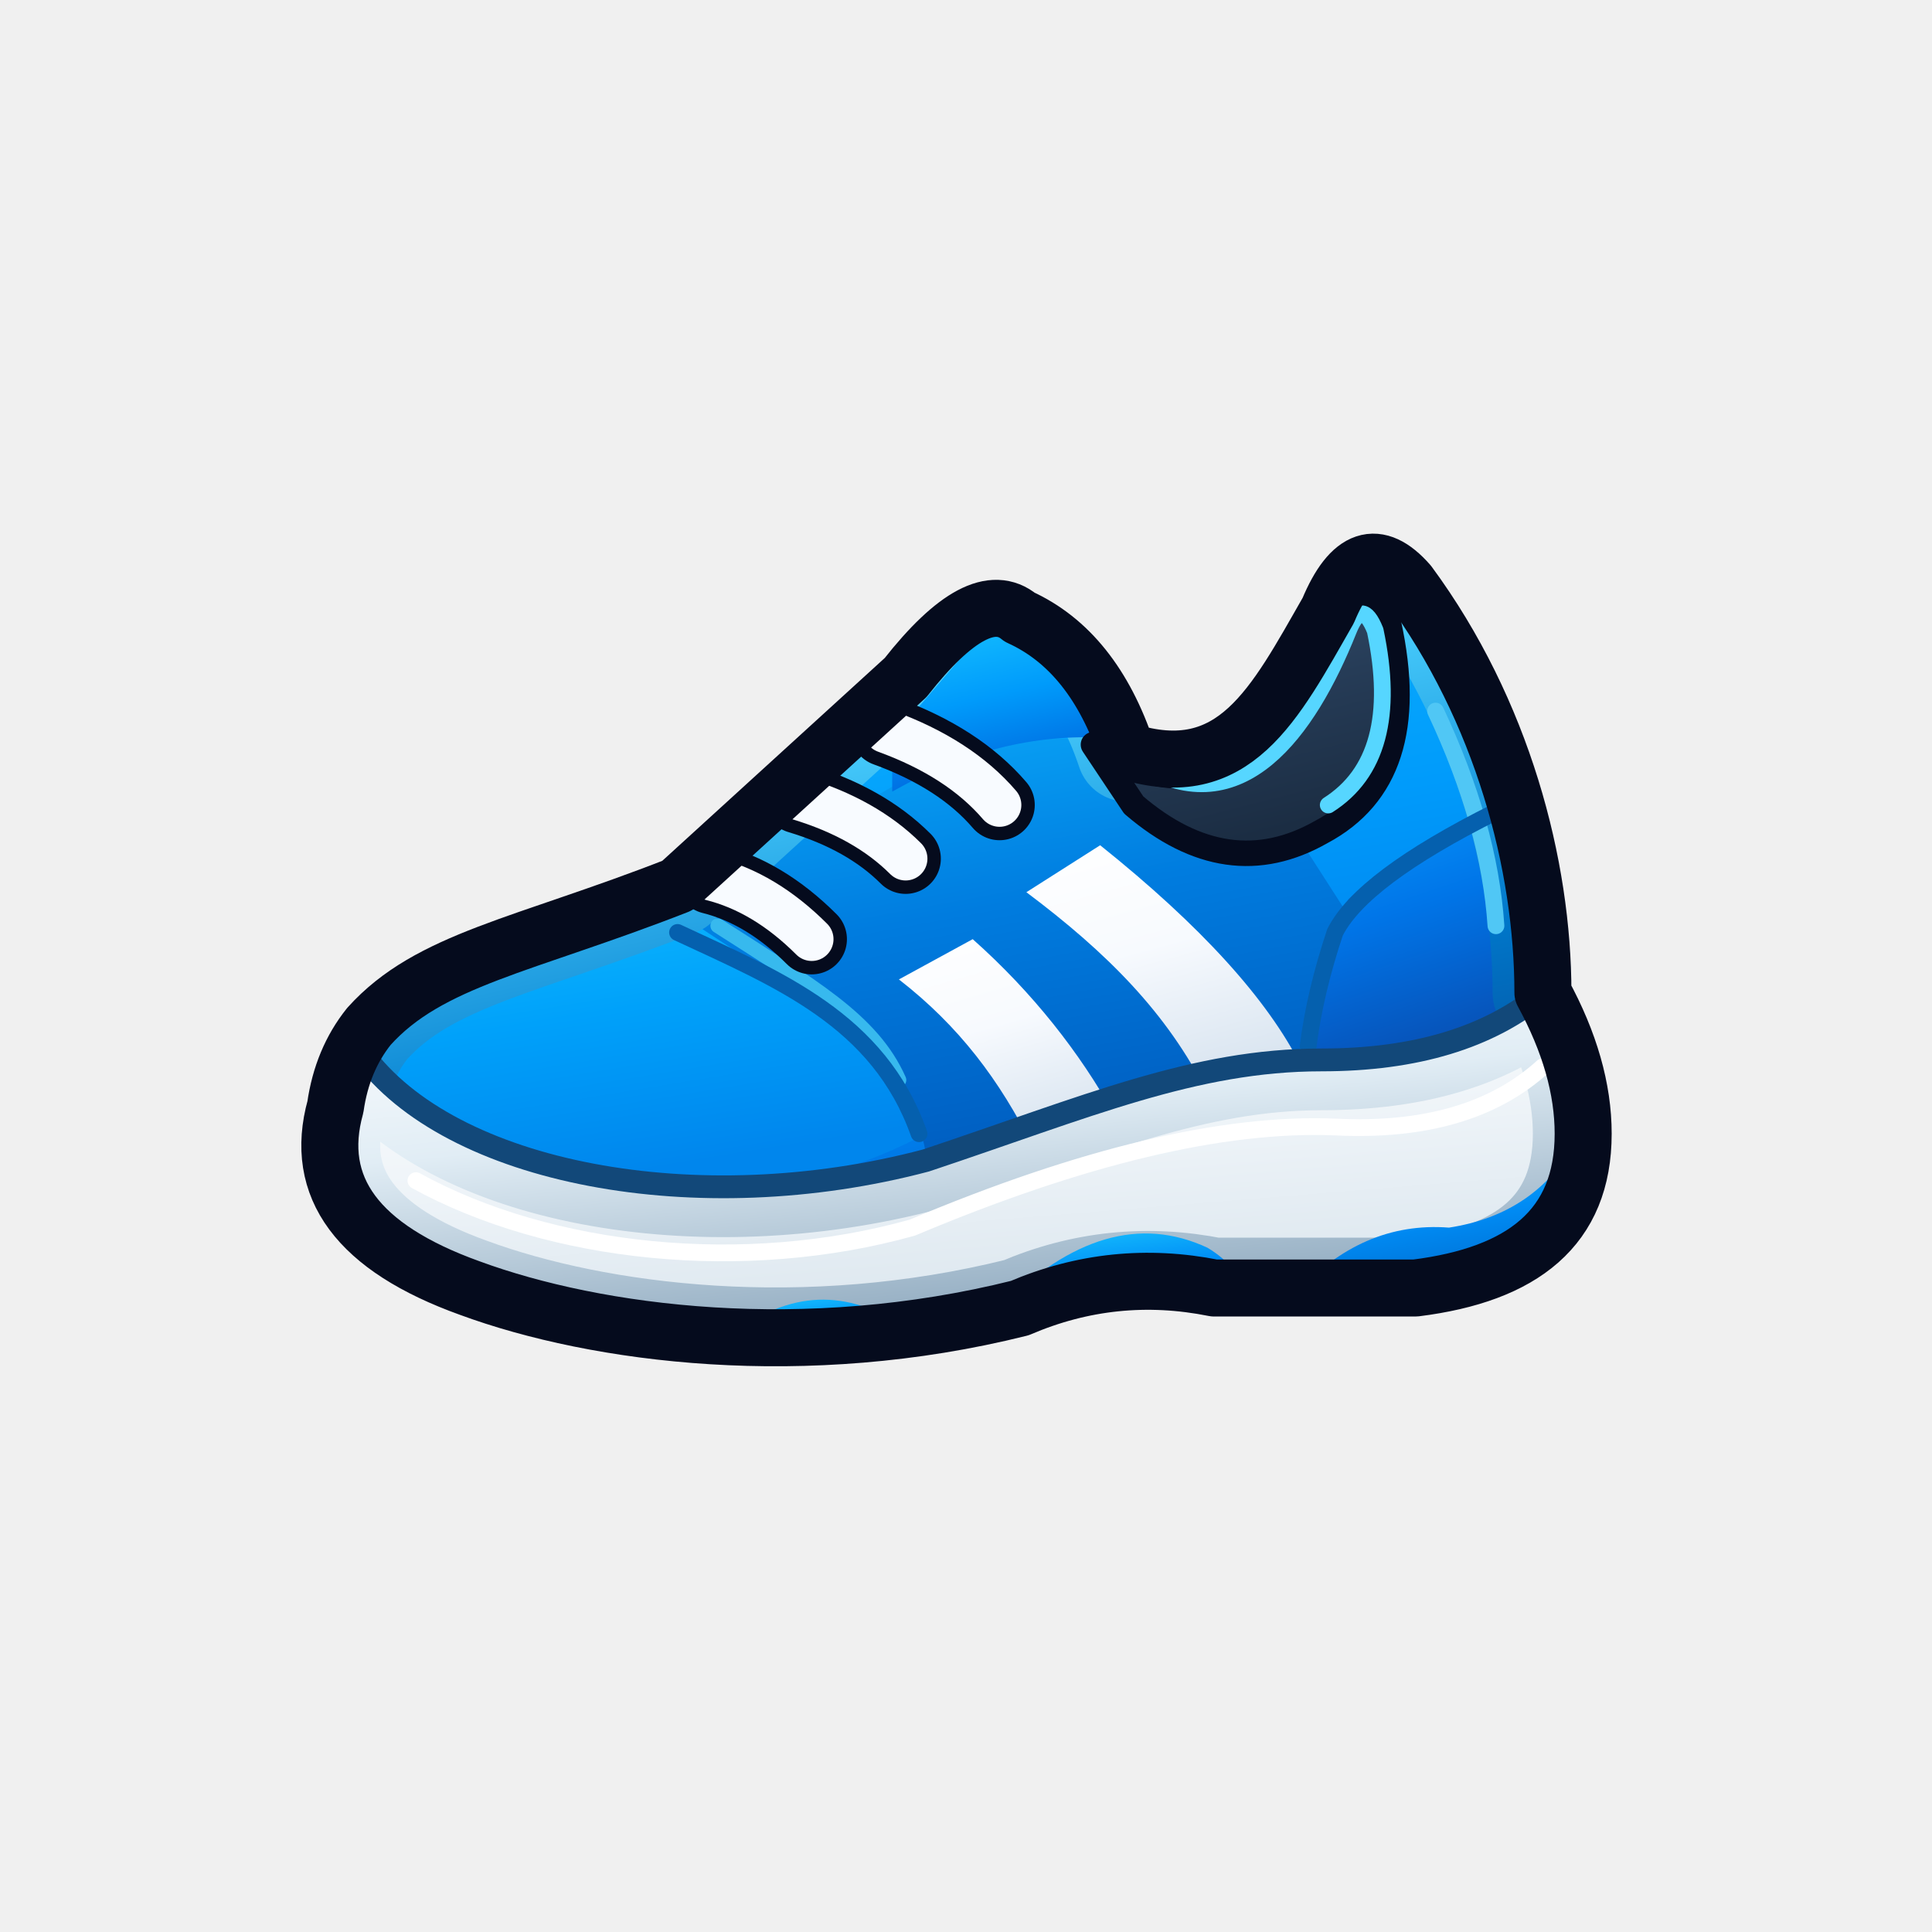
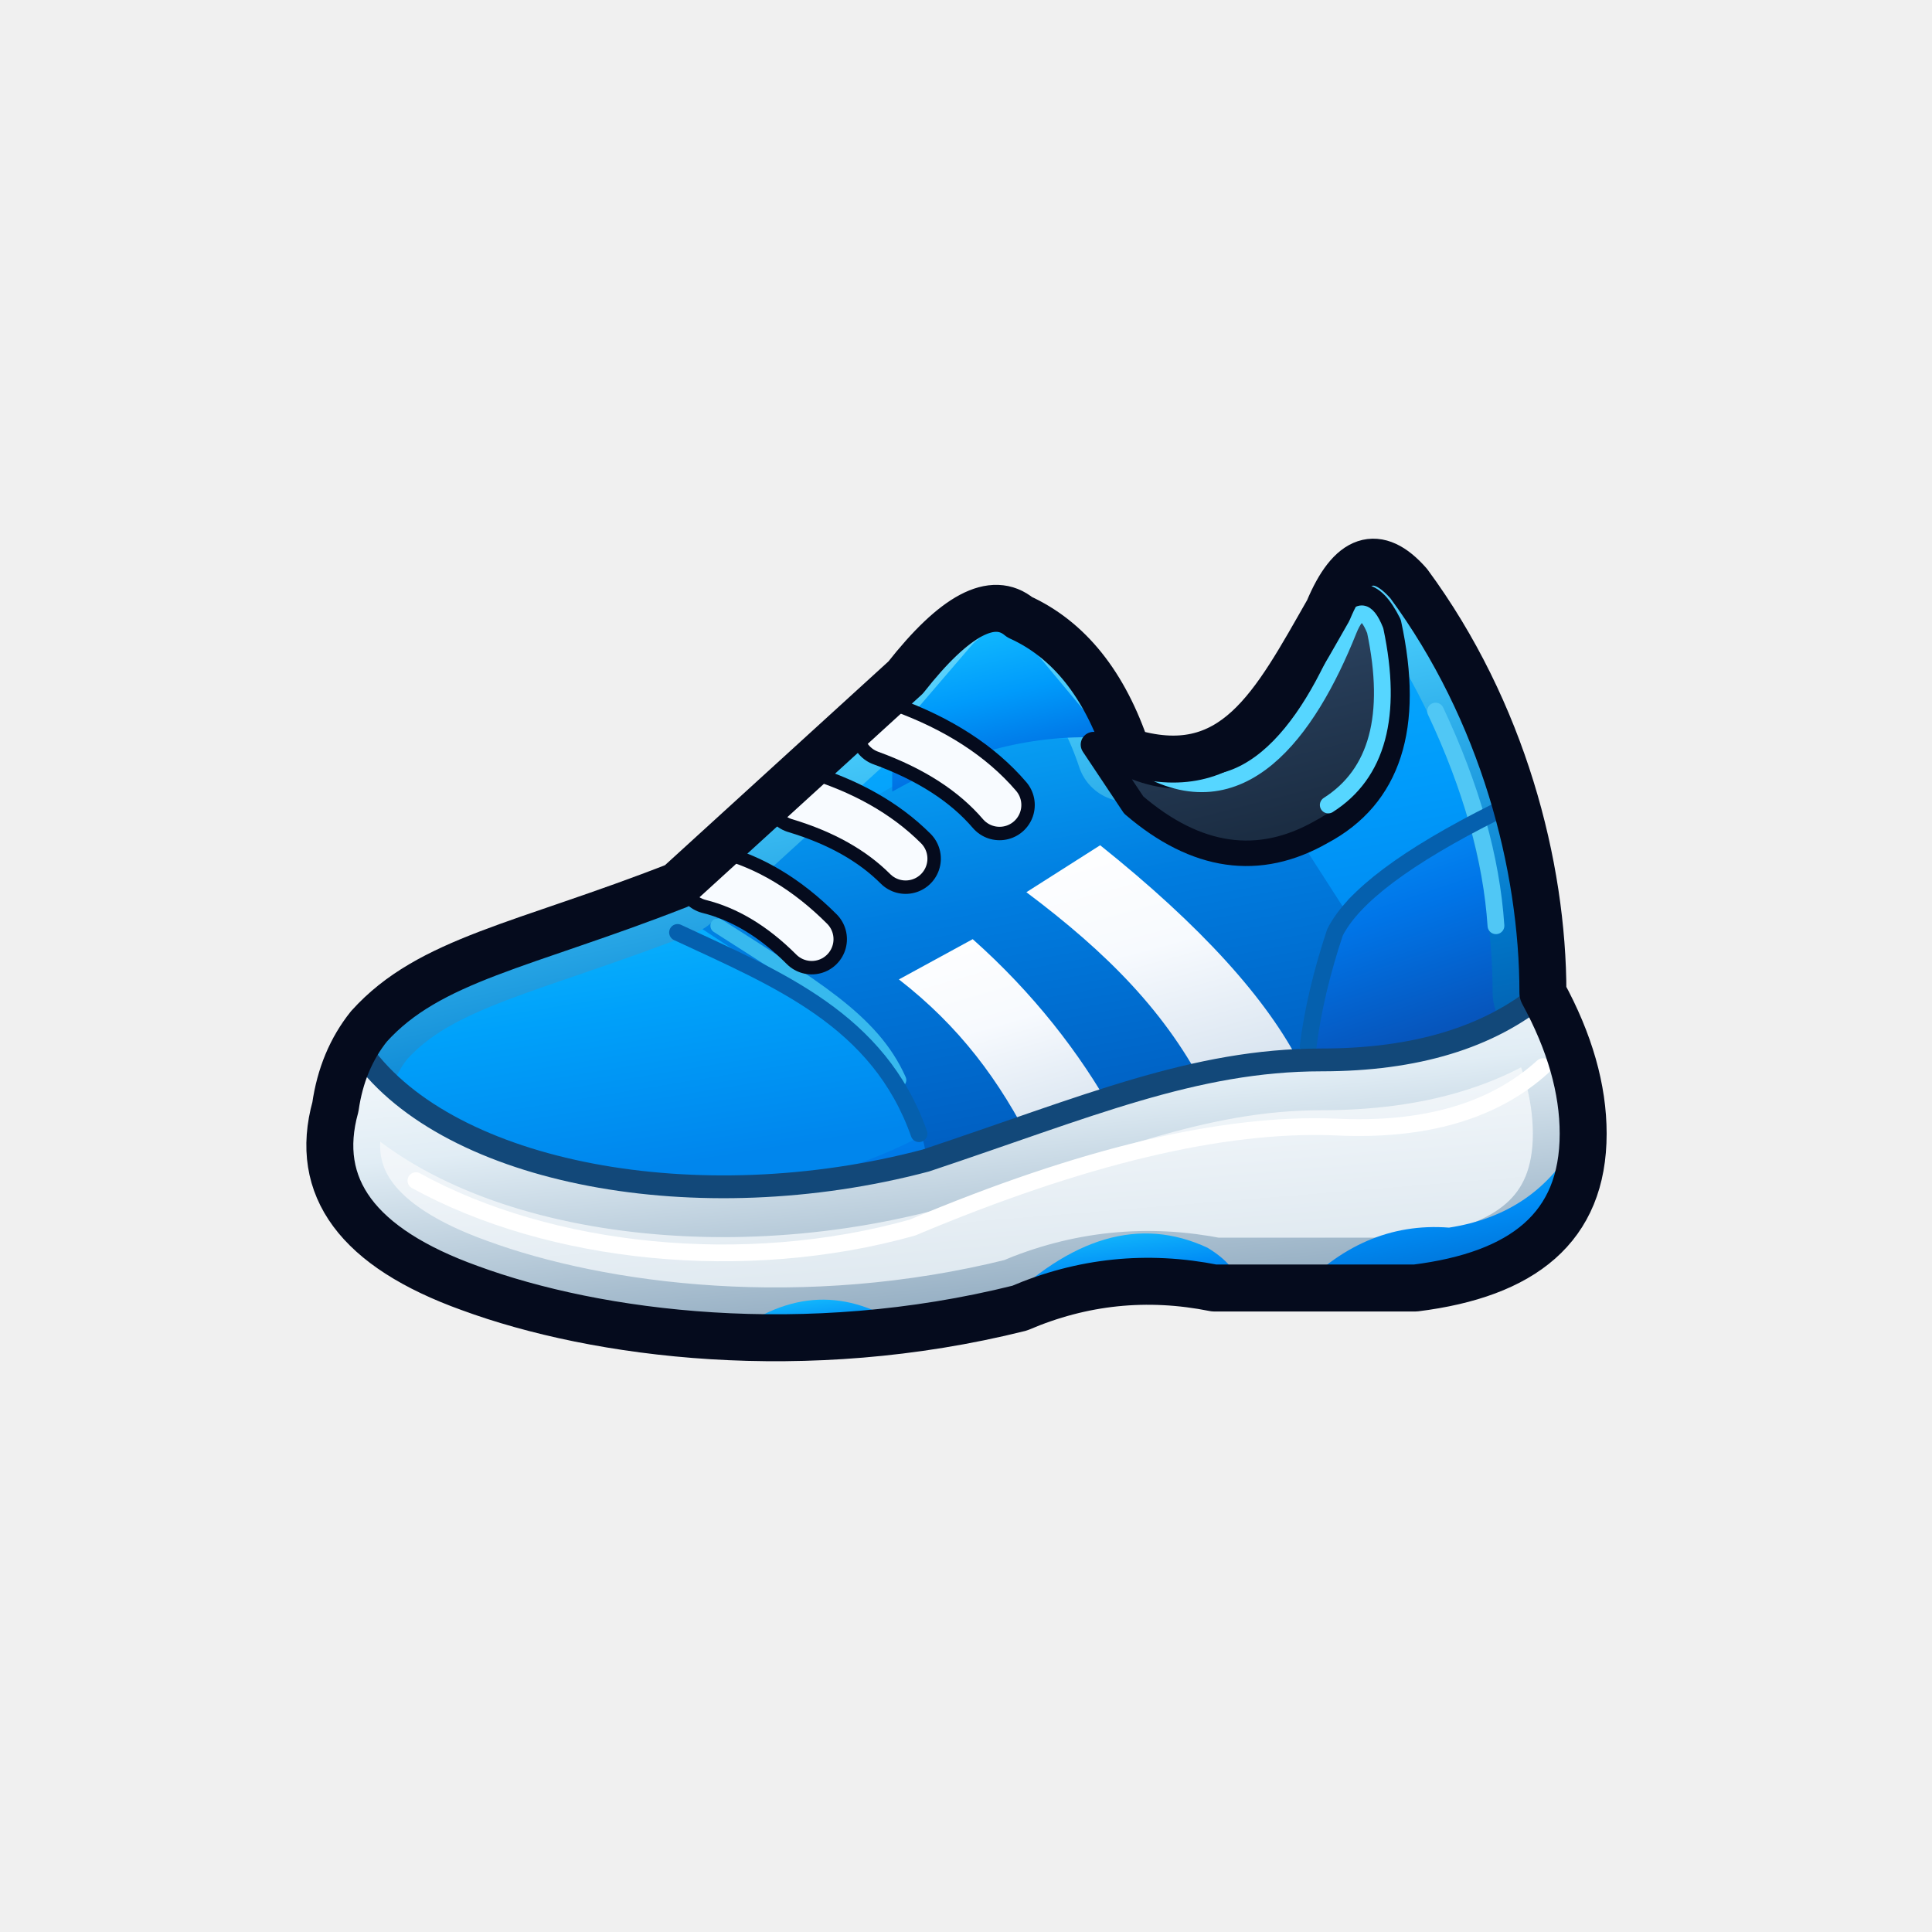
<svg xmlns="http://www.w3.org/2000/svg" width="288" height="288" viewBox="0 0 288 288" role="img" aria-labelledby="walking-sneaker-title">
  <defs>
    <linearGradient id="walking-sneaker-hair" x1="0" y1="0" x2=".3" y2="1">
      <stop offset="0.0" stop-color="#344f6d" />
      <stop offset="0.5" stop-color="#263c57" />
      <stop offset="1.0" stop-color="#1b2d43" />
    </linearGradient>
    <linearGradient id="walking-sneaker-upper" x1="0" y1="0" x2=".3" y2="1">
      <stop offset="0.0" stop-color="#16c1ff" />
      <stop offset="0.5" stop-color="#009bfb" />
      <stop offset="1.0" stop-color="#0068de" />
    </linearGradient>
    <linearGradient id="walking-sneaker-toe" x1="0" y1="0" x2=".3" y2="1">
      <stop offset="0.0" stop-color="#12c0ff" />
      <stop offset="0.5" stop-color="#00a1fa" />
      <stop offset="1.0" stop-color="#0086ed" />
    </linearGradient>
    <linearGradient id="walking-sneaker-quarter" x1="0" y1="0" x2=".3" y2="1">
      <stop offset="0.0" stop-color="#0aaafa" />
      <stop offset="0.5" stop-color="#007cdf" />
      <stop offset="1.0" stop-color="#0060c3" />
    </linearGradient>
    <linearGradient id="walking-sneaker-heel" x1="0" y1="0" x2=".3" y2="1">
      <stop offset="0.0" stop-color="#079cff" />
      <stop offset="0.5" stop-color="#0075e8" />
      <stop offset="1.0" stop-color="#0753b9" />
    </linearGradient>
    <linearGradient id="walking-sneaker-sole" x1="0" y1="0" x2=".3" y2="1">
      <stop offset="0.0" stop-color="#ffffff" />
      <stop offset="0.5" stop-color="#f0f5f9" />
      <stop offset="1.0" stop-color="#dbe6ee" />
    </linearGradient>
    <linearGradient id="walking-sneaker-lace" x1="0" y1="0" x2=".3" y2="1">
      <stop offset="0.0" stop-color="#ffffff" />
      <stop offset="0.5" stop-color="#f7fafe" />
      <stop offset="1.0" stop-color="#dbe6f1" />
    </linearGradient>
    <linearGradient id="walking-sneaker-outsole" x1="0" y1="0" x2=".3" y2="1">
      <stop offset="0.0" stop-color="#17c4ff" />
      <stop offset="0.5" stop-color="#008cf5" />
      <stop offset="1.0" stop-color="#005cbb" />
    </linearGradient>
    <path id="walking-sneaker-shape1" d="M55 153 C64 143 78 141 101 132 L135 101 Q146 87 152 92 Q163 97 168 112 C184 117 190 105 198 91 Q203 79 210 87 C224 106 230 129 230 148 Q236 159 236 169 C236 183 227 190 211 192 L181 192 Q166 189 152 195 C120 203 89 199 70 192 Q45 183 50 165 Q51 158 55 153 Z" />
    <clipPath id="walking-sneaker-shape1-clip">
      <use href="#walking-sneaker-shape1" />
    </clipPath>
    <path id="walking-sneaker-shape2" d="M54 157 C67 175 104 182 138 173 C162 165 178 158 197 158 Q218 158 230 148 Q236 159 236 169 C236 183 227 190 211 192 L181 192 Q166 189 152 195 C120 203 89 199 70 192 Q45 183 50 165 Z" />
    <clipPath id="walking-sneaker-shape2-clip">
      <use href="#walking-sneaker-shape2" />
    </clipPath>
    <linearGradient id="walking-sneaker-upper-edge" x1="0" y1="0" x2=".35" y2="1">
      <stop stop-color="#a8efff" offset="0" />
      <stop stop-color="#45c9fa" offset="0.35" />
      <stop stop-color="#0077ca" offset="0.7" />
      <stop stop-color="#064691" offset="1" />
    </linearGradient>
    <linearGradient id="walking-sneaker-sole-edge" x1="0" y1="0" x2=".35" y2="1">
      <stop stop-color="#ffffff" offset="0" />
      <stop stop-color="#e1edf5" offset="0.45" />
      <stop stop-color="#91abc0" offset="1" />
    </linearGradient>
  </defs>
  <g stroke-linecap="round" stroke-linejoin="round">
    <use href="#walking-sneaker-shape1" fill="url(#walking-sneaker-upper)" />
    <g clip-path="url(#walking-sneaker-shape1-clip)">
      <path d="M101 132 C112 141 130 148 138 169 Q112 183 80 173 Q60 168 55 153 C64 143 78 141 101 132 Z" fill="url(#walking-sneaker-toe)" stroke="none" stroke-width="0" />
      <path d="M142 112 Q157 108 167 112 Q178 124 193 124 L202 138 L193 158 Q175 161 163 167 L138 172 C136 157 114 145 101 136 Z" fill="url(#walking-sneaker-quarter)" stroke="none" stroke-width="0" />
      <path d="M224 119 Q209 127 201 134 Q195 145 195 158 Q217 157 230 148 L228 132 Z" fill="url(#walking-sneaker-heel)" stroke="none" stroke-width="0" />
      <use href="#walking-sneaker-shape1" fill="none" stroke="url(#walking-sneaker-upper-edge)" stroke-width="15" />
      <path d="M107 138 C121 147 130 152 134 161" fill="none" stroke="#37b9ee" stroke-width="2.2" />
      <path d="M214 106 Q222 123 223 138" fill="none" stroke="#50c7f5" stroke-width="2.5" />
      <path d="M101 139 C116 146 131 152 137 169 M223 121 Q203 131 199 139 Q196 148 195 156" fill="none" stroke="#0560ae" stroke-width="2.5" />
      <path d="M133 110 L145 96 Q150 91 155 98 L165 110 Q149 109 133 118 Z" fill="url(#walking-sneaker-upper)" stroke="none" stroke-width="0" />
      <path d="M163 111 C181 123 190 110 199 93 Q203 85 207 93 Q212 116 197 124 Q183 132 169 120 Z" fill="url(#walking-sneaker-hair)" stroke="#050b1d" stroke-width="3.8" />
      <path d="M170 114 C185 123 195 109 201 94 Q203 89 205 94 Q209 113 198 120" fill="none" stroke="#56d6ff" stroke-width="2.5" />
      <path d="M134 146 L145 140 C154 148 161 157 166 166 L154 171 C149 161 143 153 134 146 Z" fill="url(#walking-sneaker-lace)" stroke="none" stroke-width="0" />
      <path d="M153 133 L164 126 C179 138 189 149 194 159 L180 163 C174 151 165 142 153 133 Z" fill="url(#walking-sneaker-lace)" stroke="none" stroke-width="0" />
      <path d="M106 131 Q114 133 121 140" fill="none" stroke="#050b1d" stroke-width="10.5" />
      <path d="M106 131 Q114 133 121 140" fill="none" stroke="#f8fbff" stroke-width="6.5" />
      <path d="M119 119 Q129 122 135 128" fill="none" stroke="#050b1d" stroke-width="10.5" />
      <path d="M119 119 Q129 122 135 128" fill="none" stroke="#f8fbff" stroke-width="6.5" />
      <path d="M132 109 Q143 113 149 120" fill="none" stroke="#050b1d" stroke-width="10.5" />
      <path d="M132 109 Q143 113 149 120" fill="none" stroke="#f8fbff" stroke-width="6.5" />
    </g>
    <use href="#walking-sneaker-shape2" fill="url(#walking-sneaker-sole)" />
    <g clip-path="url(#walking-sneaker-shape2-clip)">
      <use href="#walking-sneaker-shape2" fill="none" stroke="url(#walking-sneaker-sole-edge)" stroke-width="15" />
      <path d="M109 199 Q122 189 135 198 L132 204 H110 Z" fill="url(#walking-sneaker-outsole)" stroke="none" stroke-width="0" />
      <path d="M149 195 Q165 179 180 186 Q185 189 185 193 L180 198 H151 Z" fill="url(#walking-sneaker-outsole)" stroke="none" stroke-width="0" />
      <path d="M193 193 Q203 182 216 183 Q229 181 235 170 L242 180 L233 199 H191 Z" fill="url(#walking-sneaker-outsole)" stroke="none" stroke-width="0" />
      <path d="M62 176 C82 187 111 190 136 183 Q174 167 199 168 Q219 169 230 159" fill="none" stroke="#ffffff" stroke-width="2.5" />
    </g>
    <path d="M54 157 C67 175 104 182 138 173 C162 165 178 158 197 158 Q218 158 230 148" fill="none" stroke="#124879" stroke-width="3.4" />
    <path d="M58 151 C69 143 85 140 101 134" fill="none" stroke="#adf1ff" stroke-width="3.2" />
-     <path d="M55 153 C64 143 78 141 101 132 L135 101 Q146 87 152 92 Q163 97 168 112 C184 117 190 105 198 91 Q203 79 210 87 C224 106 230 129 230 148 Q236 159 236 169 C236 183 227 190 211 192 L181 192 Q166 189 152 195 C120 203 89 199 70 192 Q45 183 50 165 Q51 158 55 153 Z" fill="none" stroke="#050b1d" stroke-width="8.5" />
+     <path d="M55 153 C64 143 78 141 101 132 L135 101 Q146 87 152 92 Q163 97 168 112 C184 117 190 105 198 91 Q203 79 210 87 C224 106 230 129 230 148 Q236 159 236 169 C236 183 227 190 211 192 L181 192 Q166 189 152 195 C120 203 89 199 70 192 Q45 183 50 165 Q51 158 55 153 Z" fill="none" stroke="#050b1d" stroke-width="7" />
  </g>
</svg>
